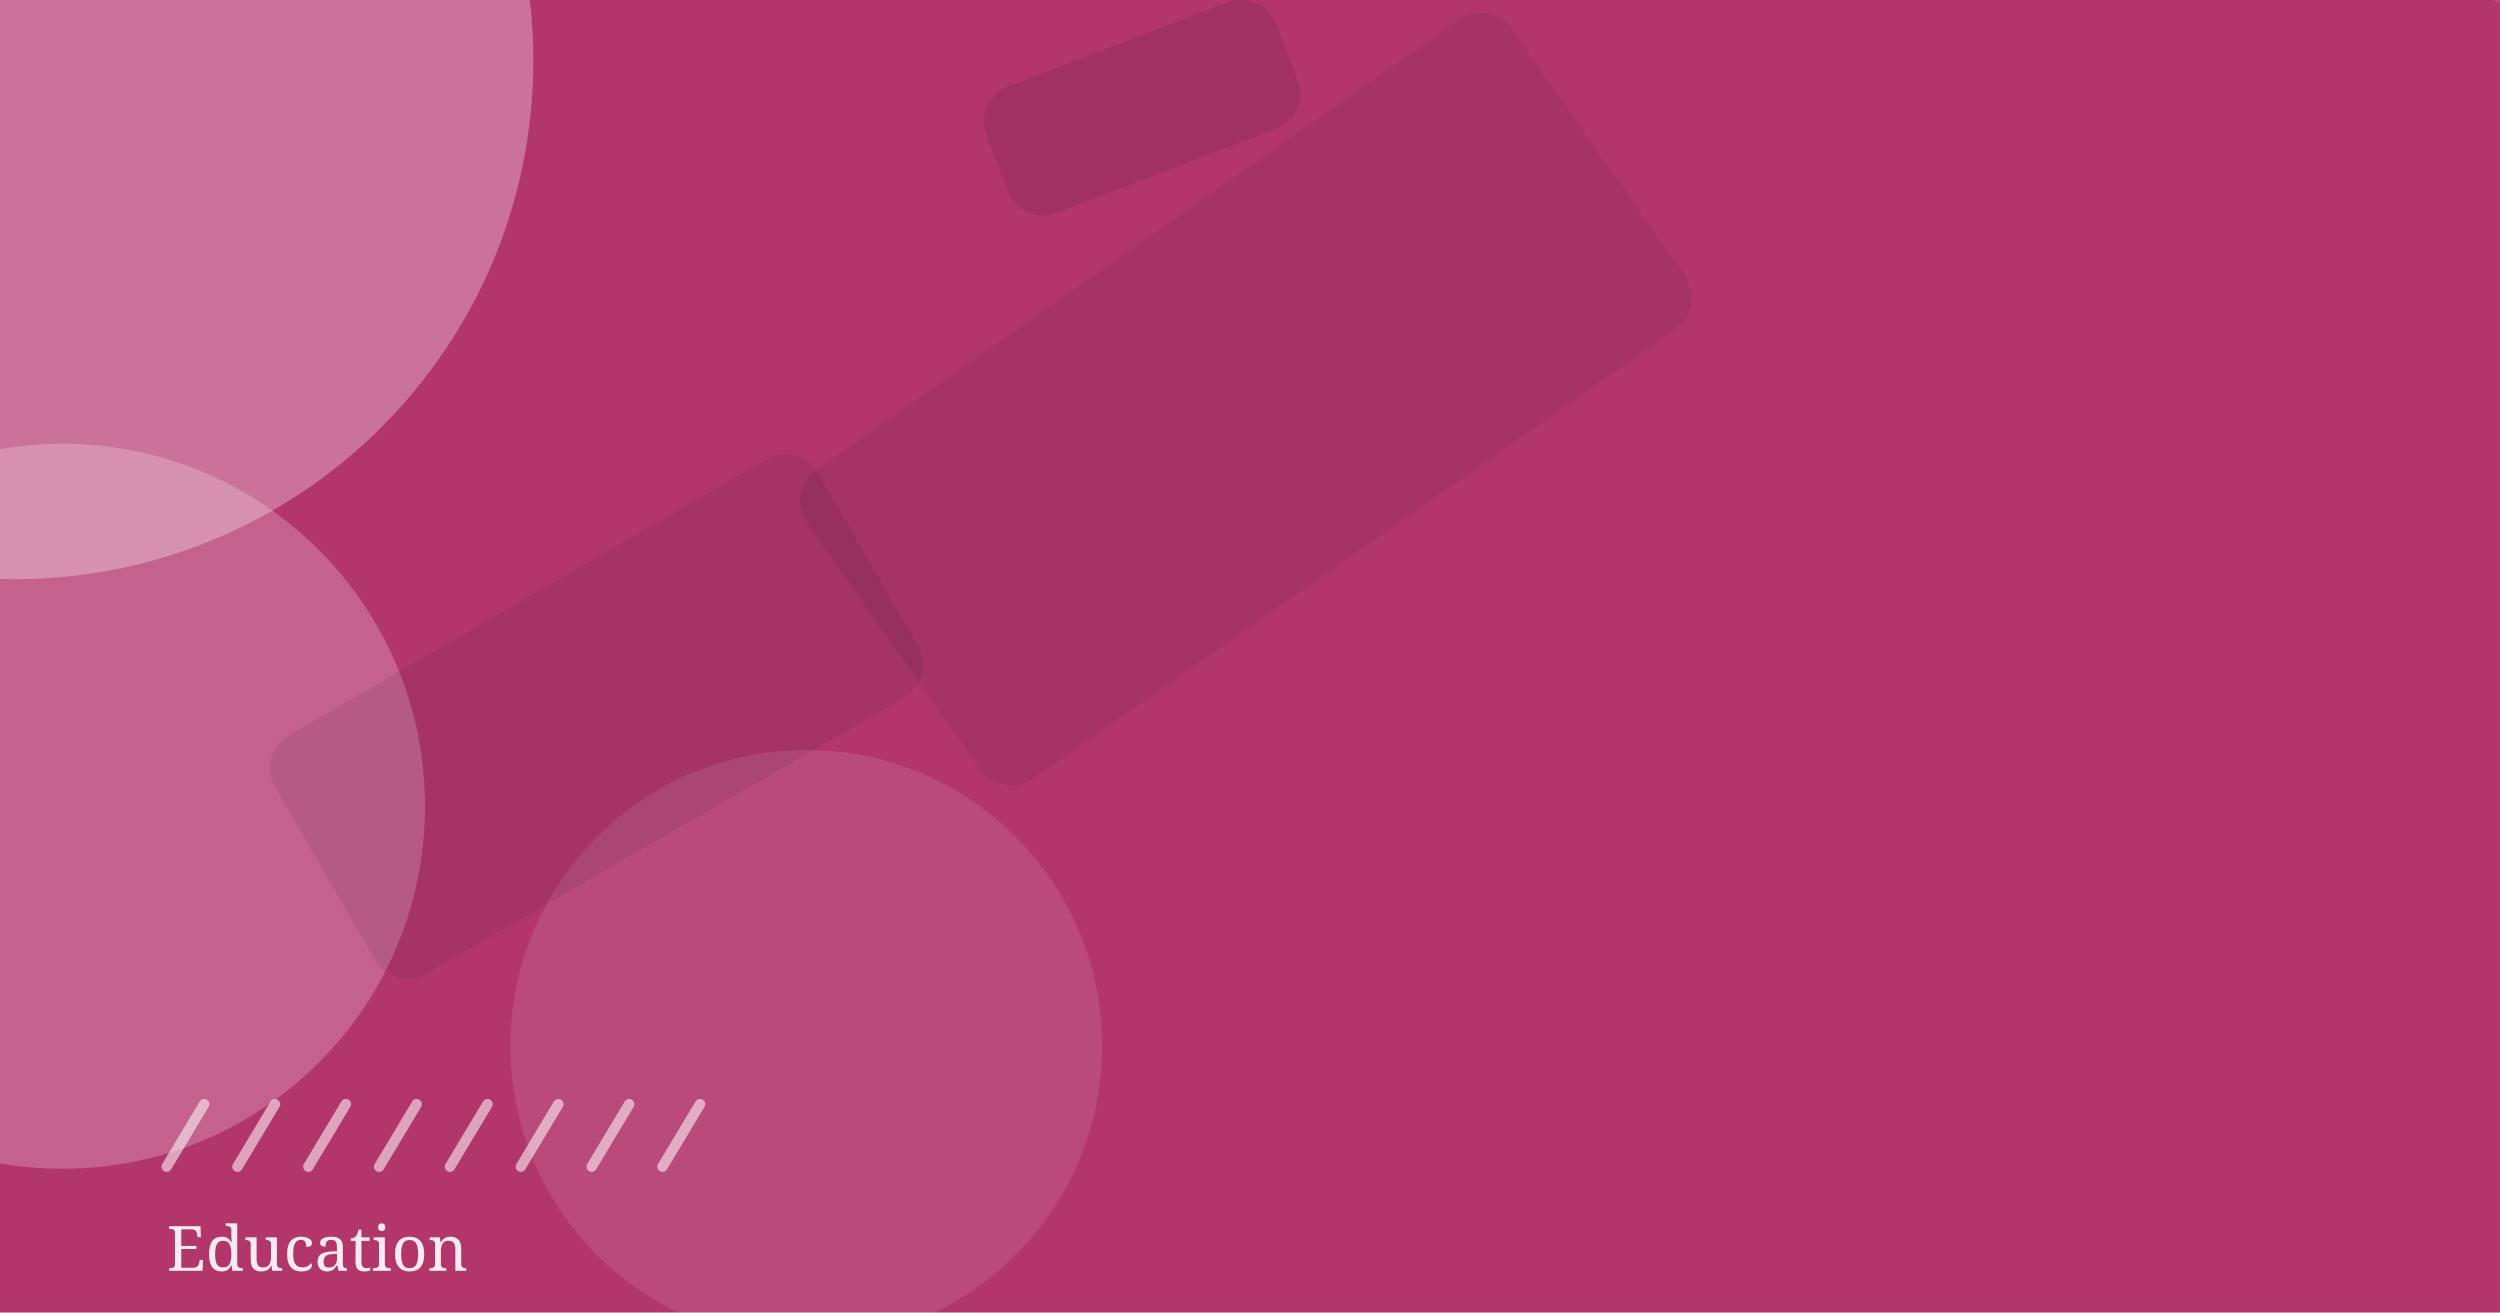
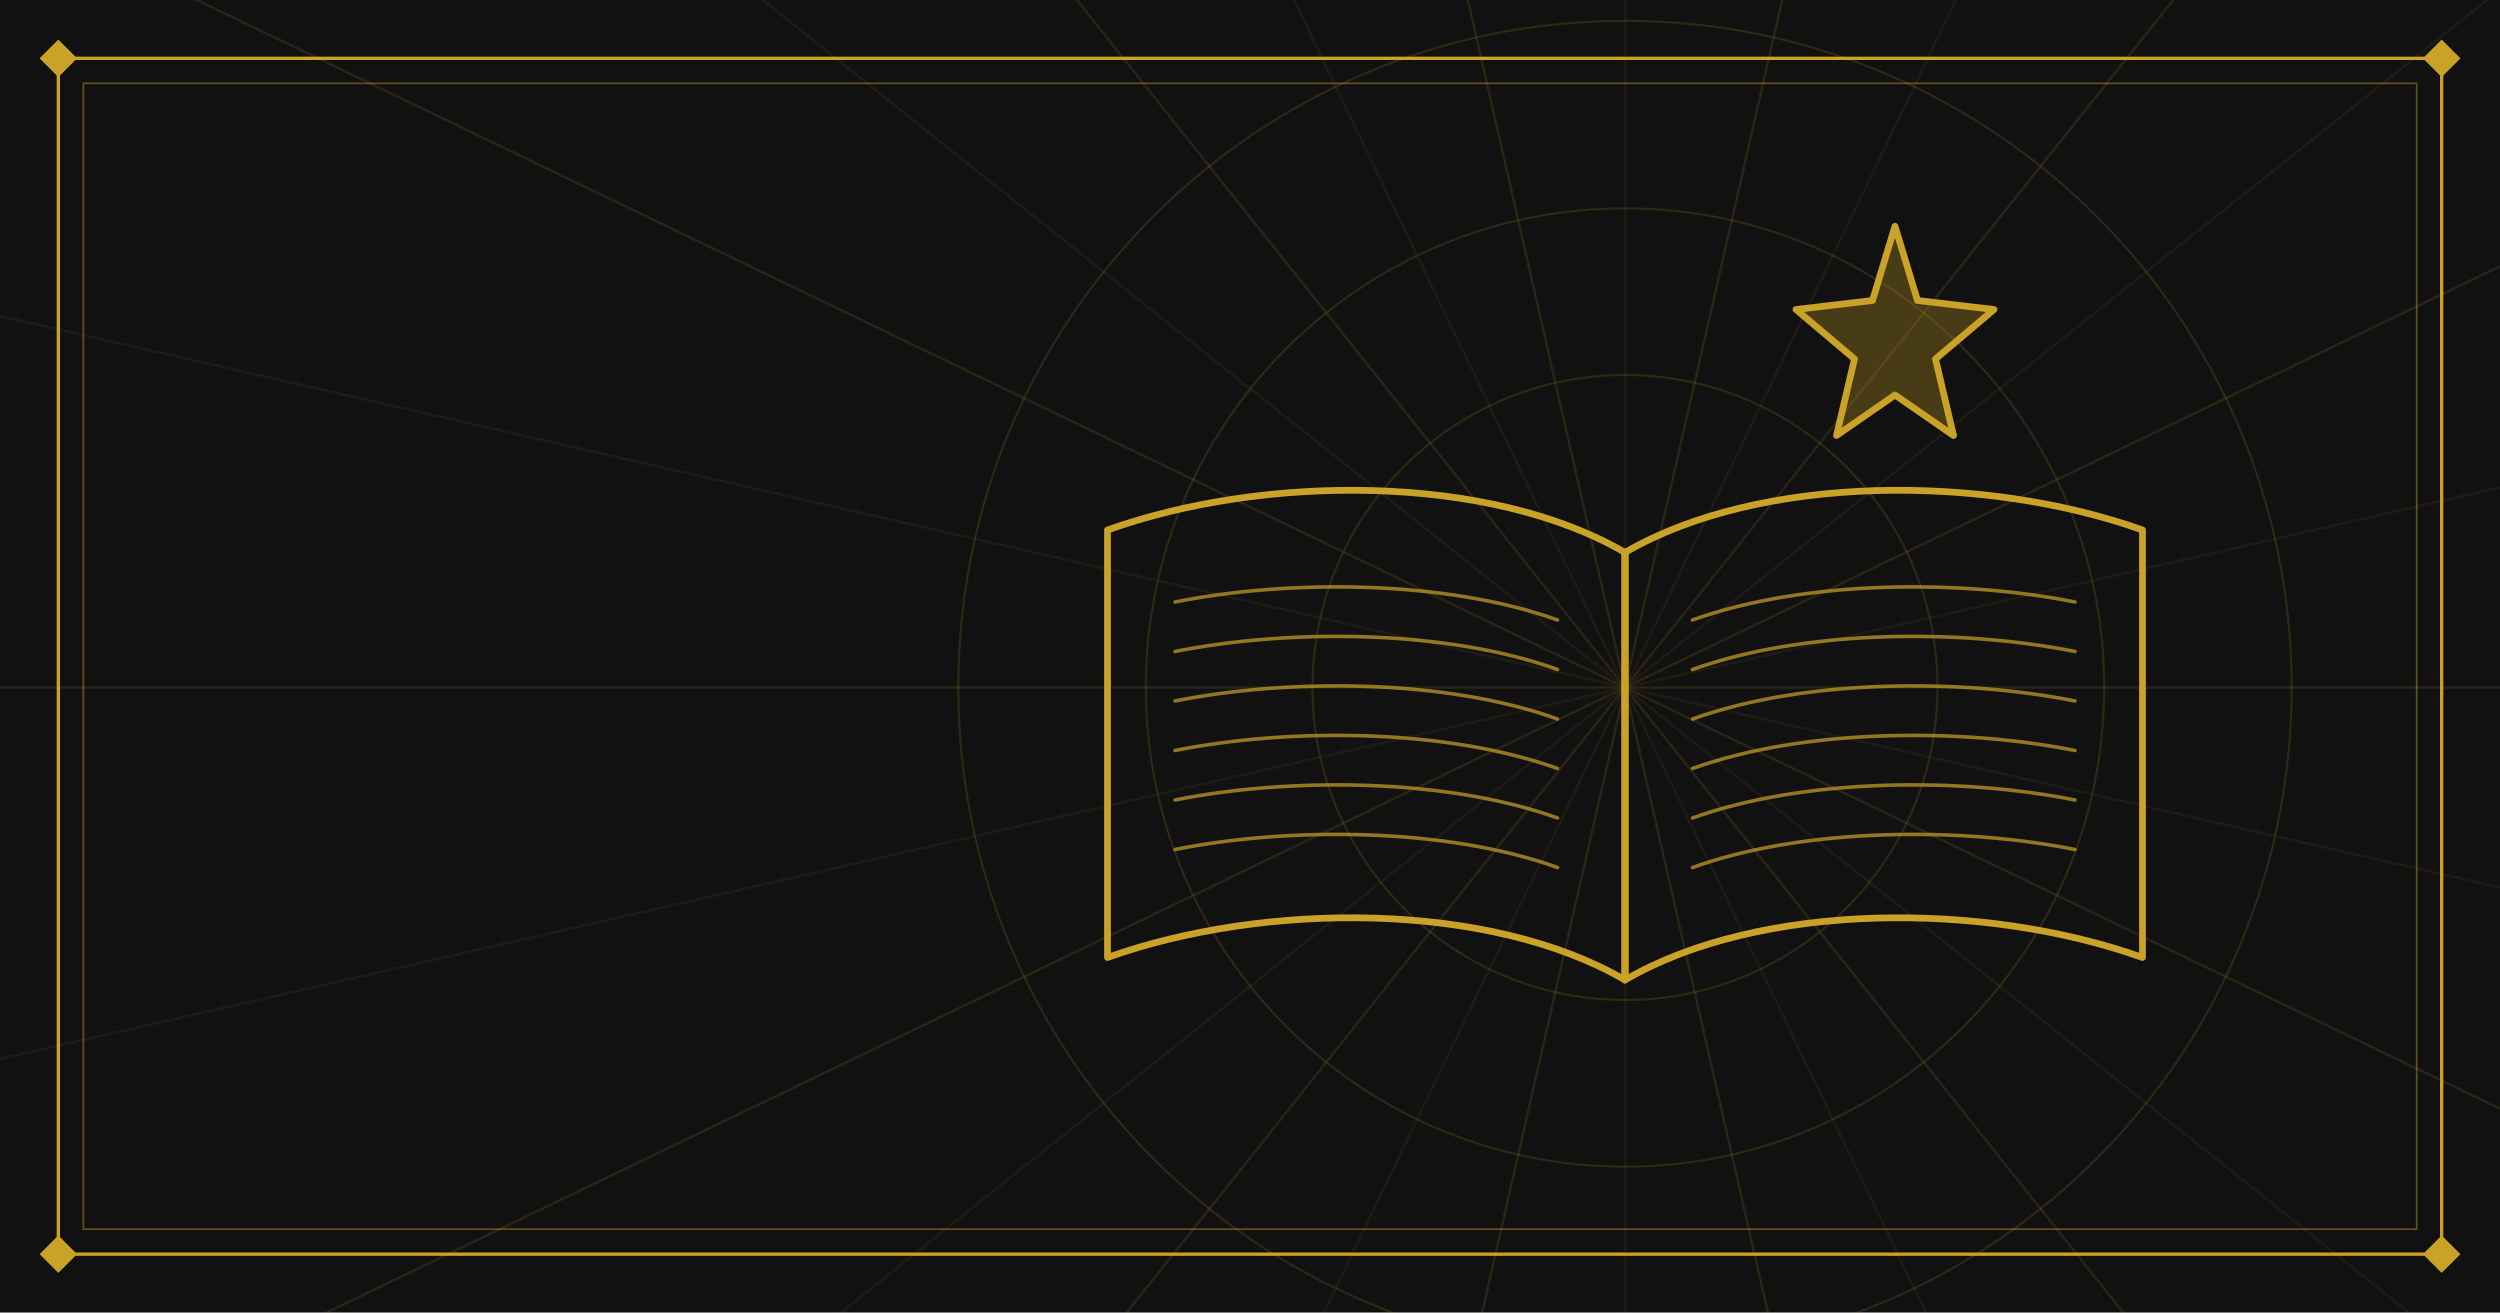
<svg xmlns="http://www.w3.org/2000/svg" viewBox="0 0 1200 630" width="1200" height="630">
-   <rect width="1200" height="630" fill="#B3366B" />
-   <rect x="377" y="236" width="413" height="181" rx="18" transform="rotate(-35 377 236)" fill="#0b1020" fill-opacity="0.08" />
-   <rect x="467" y="48" width="149" height="65" rx="18" transform="rotate(-21 467 48)" fill="#0b1020" fill-opacity="0.11" />
-   <circle cx="1253" cy="-74" r="93" fill="#ffffff" fill-opacity="0.1" />
-   <circle cx="387" cy="502" r="142" fill="#ffffff" fill-opacity="0.1" />
-   <circle cx="7" cy="29" r="249" fill="#ffffff" fill-opacity="0.3" />
-   <circle cx="30" cy="387" r="174" fill="#ffffff" fill-opacity="0.22" />
-   <rect x="123" y="362" width="301" height="132" rx="18" transform="rotate(-30 123 362)" fill="#0b1020" fill-opacity="0.08" />
-   <line x1="80" y1="560" x2="98" y2="530" stroke="#ffffff" stroke-opacity="0.55" stroke-width="5" stroke-linecap="round" />
-   <line x1="114" y1="560" x2="132" y2="530" stroke="#ffffff" stroke-opacity="0.55" stroke-width="5" stroke-linecap="round" />
-   <line x1="148" y1="560" x2="166" y2="530" stroke="#ffffff" stroke-opacity="0.55" stroke-width="5" stroke-linecap="round" />
-   <line x1="182" y1="560" x2="200" y2="530" stroke="#ffffff" stroke-opacity="0.55" stroke-width="5" stroke-linecap="round" />
-   <line x1="216" y1="560" x2="234" y2="530" stroke="#ffffff" stroke-opacity="0.55" stroke-width="5" stroke-linecap="round" />
-   <line x1="250" y1="560" x2="268" y2="530" stroke="#ffffff" stroke-opacity="0.55" stroke-width="5" stroke-linecap="round" />
-   <line x1="284" y1="560" x2="302" y2="530" stroke="#ffffff" stroke-opacity="0.55" stroke-width="5" stroke-linecap="round" />
-   <line x1="318" y1="560" x2="336" y2="530" stroke="#ffffff" stroke-opacity="0.55" stroke-width="5" stroke-linecap="round" />
-   <text x="80" y="610" font-family="Georgia, serif" font-size="30" fill="#ffffff" fill-opacity="0.9">Education</text>
+   <rect width="1200" height="630" fill="#111111" />
+   <line x1="780" y1="330" x2="2180" y2="330" stroke="#C9A227" stroke-opacity="0.13" stroke-width="1.2" />
+   <line x1="780" y1="330" x2="2145" y2="642" stroke="#C9A227" stroke-opacity="0.07" stroke-width="1.2" />
+   <line x1="780" y1="330" x2="2041" y2="937" stroke="#C9A227" stroke-opacity="0.13" stroke-width="1.2" />
+   <line x1="780" y1="330" x2="1875" y2="1203" stroke="#C9A227" stroke-opacity="0.07" stroke-width="1.2" />
+   <line x1="780" y1="330" x2="1653" y2="1425" stroke="#C9A227" stroke-opacity="0.13" stroke-width="1.2" />
+   <line x1="780" y1="330" x2="1387" y2="1591" stroke="#C9A227" stroke-opacity="0.07" stroke-width="1.2" />
+   <line x1="780" y1="330" x2="1092" y2="1695" stroke="#C9A227" stroke-opacity="0.13" stroke-width="1.2" />
+   <line x1="780" y1="330" x2="780" y2="1730" stroke="#C9A227" stroke-opacity="0.07" stroke-width="1.2" />
+   <line x1="780" y1="330" x2="468" y2="1695" stroke="#C9A227" stroke-opacity="0.13" stroke-width="1.2" />
+   <line x1="780" y1="330" x2="173" y2="1591" stroke="#C9A227" stroke-opacity="0.07" stroke-width="1.2" />
+   <line x1="780" y1="330" x2="-93" y2="1425" stroke="#C9A227" stroke-opacity="0.13" stroke-width="1.2" />
+   <line x1="780" y1="330" x2="-315" y2="1203" stroke="#C9A227" stroke-opacity="0.07" stroke-width="1.2" />
+   <line x1="780" y1="330" x2="-481" y2="937" stroke="#C9A227" stroke-opacity="0.13" stroke-width="1.2" />
+   <line x1="780" y1="330" x2="-585" y2="642" stroke="#C9A227" stroke-opacity="0.07" stroke-width="1.2" />
+   <line x1="780" y1="330" x2="-620" y2="330" stroke="#C9A227" stroke-opacity="0.13" stroke-width="1.2" />
+   <line x1="780" y1="330" x2="-585" y2="18" stroke="#C9A227" stroke-opacity="0.07" stroke-width="1.2" />
+   <line x1="780" y1="330" x2="-481" y2="-277" stroke="#C9A227" stroke-opacity="0.13" stroke-width="1.2" />
+   <line x1="780" y1="330" x2="-315" y2="-543" stroke="#C9A227" stroke-opacity="0.07" stroke-width="1.2" />
+   <line x1="780" y1="330" x2="-93" y2="-765" stroke="#C9A227" stroke-opacity="0.13" stroke-width="1.2" />
+   <line x1="780" y1="330" x2="173" y2="-931" stroke="#C9A227" stroke-opacity="0.07" stroke-width="1.2" />
+   <line x1="780" y1="330" x2="468" y2="-1035" stroke="#C9A227" stroke-opacity="0.13" stroke-width="1.2" />
+   <line x1="780" y1="330" x2="780" y2="-1070" stroke="#C9A227" stroke-opacity="0.07" stroke-width="1.2" />
+   <line x1="780" y1="330" x2="1092" y2="-1035" stroke="#C9A227" stroke-opacity="0.13" stroke-width="1.2" />
+   <line x1="780" y1="330" x2="1387" y2="-931" stroke="#C9A227" stroke-opacity="0.07" stroke-width="1.2" />
+   <line x1="780" y1="330" x2="1653" y2="-765" stroke="#C9A227" stroke-opacity="0.13" stroke-width="1.2" />
+   <line x1="780" y1="330" x2="1875" y2="-543" stroke="#C9A227" stroke-opacity="0.07" stroke-width="1.2" />
+   <line x1="780" y1="330" x2="2041" y2="-277" stroke="#C9A227" stroke-opacity="0.13" stroke-width="1.2" />
+   <line x1="780" y1="330" x2="2145" y2="18" stroke="#C9A227" stroke-opacity="0.07" stroke-width="1.2" />
+   <circle cx="780" cy="330" r="150" fill="none" stroke="#C9A227" stroke-opacity="0.16" stroke-width="1" />
+   <circle cx="780" cy="330" r="230" fill="none" stroke="#C9A227" stroke-opacity="0.16" stroke-width="1" />
+   <circle cx="780" cy="330" r="320" fill="none" stroke="#C9A227" stroke-opacity="0.16" stroke-width="1" />
+   <rect x="28" y="28" width="1144" height="574" fill="none" stroke="#C9A227" stroke-width="1.6" />
+   <rect x="40" y="40" width="1120" height="550" fill="none" stroke="#C9A227" stroke-opacity="0.45" stroke-width="0.8" />
+   <path d="M28 19 L37 28 L28 37 L19 28 Z" fill="#C9A227" />
+   <path d="M1172 19 L1181 28 L1172 37 L1163 28 Z" fill="#C9A227" />
+   <path d="M28 593 L37 602 L28 611 L19 602 Z" fill="#C9A227" />
+   <path d="M1172 593 L1181 602 L1172 611 L1163 602 Z" fill="#C9A227" />
+   <g transform="translate(780 330) rotate(0) scale(1.08)" fill="none" stroke="#C9A227" stroke-width="3" stroke-linecap="round" stroke-linejoin="round">
+     <path d="M0 -60 C-60 -95 -160 -95 -230 -70 L-230 120 C-160 95 -60 95 0 130 Z" />
+     <path d="M0 -60 C60 -95 160 -95 230 -70 L230 120 C160 95 60 95 0 130 Z" />
+     <line x1="0" y1="-60" x2="0" y2="130" />
+     <path d="M-30 -30 C -80 -48 -150 -48 -200 -38" stroke-width="1.6" stroke-opacity="0.7" />
+     <path d="M30 -30 C 80 -48 150 -48 200 -38" stroke-width="1.6" stroke-opacity="0.7" />
+     <path d="M-30 -8 C -80 -26 -150 -26 -200 -16" stroke-width="1.6" stroke-opacity="0.7" />
+     <path d="M30 -8 C 80 -26 150 -26 200 -16" stroke-width="1.6" stroke-opacity="0.7" />
+     <path d="M-30 14 C -80 -4 -150 -4 -200 6" stroke-width="1.6" stroke-opacity="0.7" />
+     <path d="M30 14 C 80 -4 150 -4 200 6" stroke-width="1.6" stroke-opacity="0.7" />
+     <path d="M-30 36 C -80 18 -150 18 -200 28" stroke-width="1.6" stroke-opacity="0.7" />
+     <path d="M30 36 C 80 18 150 18 200 28" stroke-width="1.6" stroke-opacity="0.7" />
+     <path d="M-30 58 C -80 40 -150 40 -200 50" stroke-width="1.6" stroke-opacity="0.7" />
+     <path d="M30 58 C 80 40 150 40 200 50" stroke-width="1.6" stroke-opacity="0.7" />
+     <path d="M-30 80 C -80 62 -150 62 -200 72" stroke-width="1.6" stroke-opacity="0.7" />
+     <path d="M30 80 C 80 62 150 62 200 72" stroke-width="1.6" stroke-opacity="0.7" />
+     <path d="M120 -205 L130 -172 L164 -168 L138 -146 L146 -112 L120 -130 L94 -112 L102 -146 L76 -168 L110 -172 Z" fill="#C9A227" fill-opacity="0.3" />
+   </g>
</svg>
